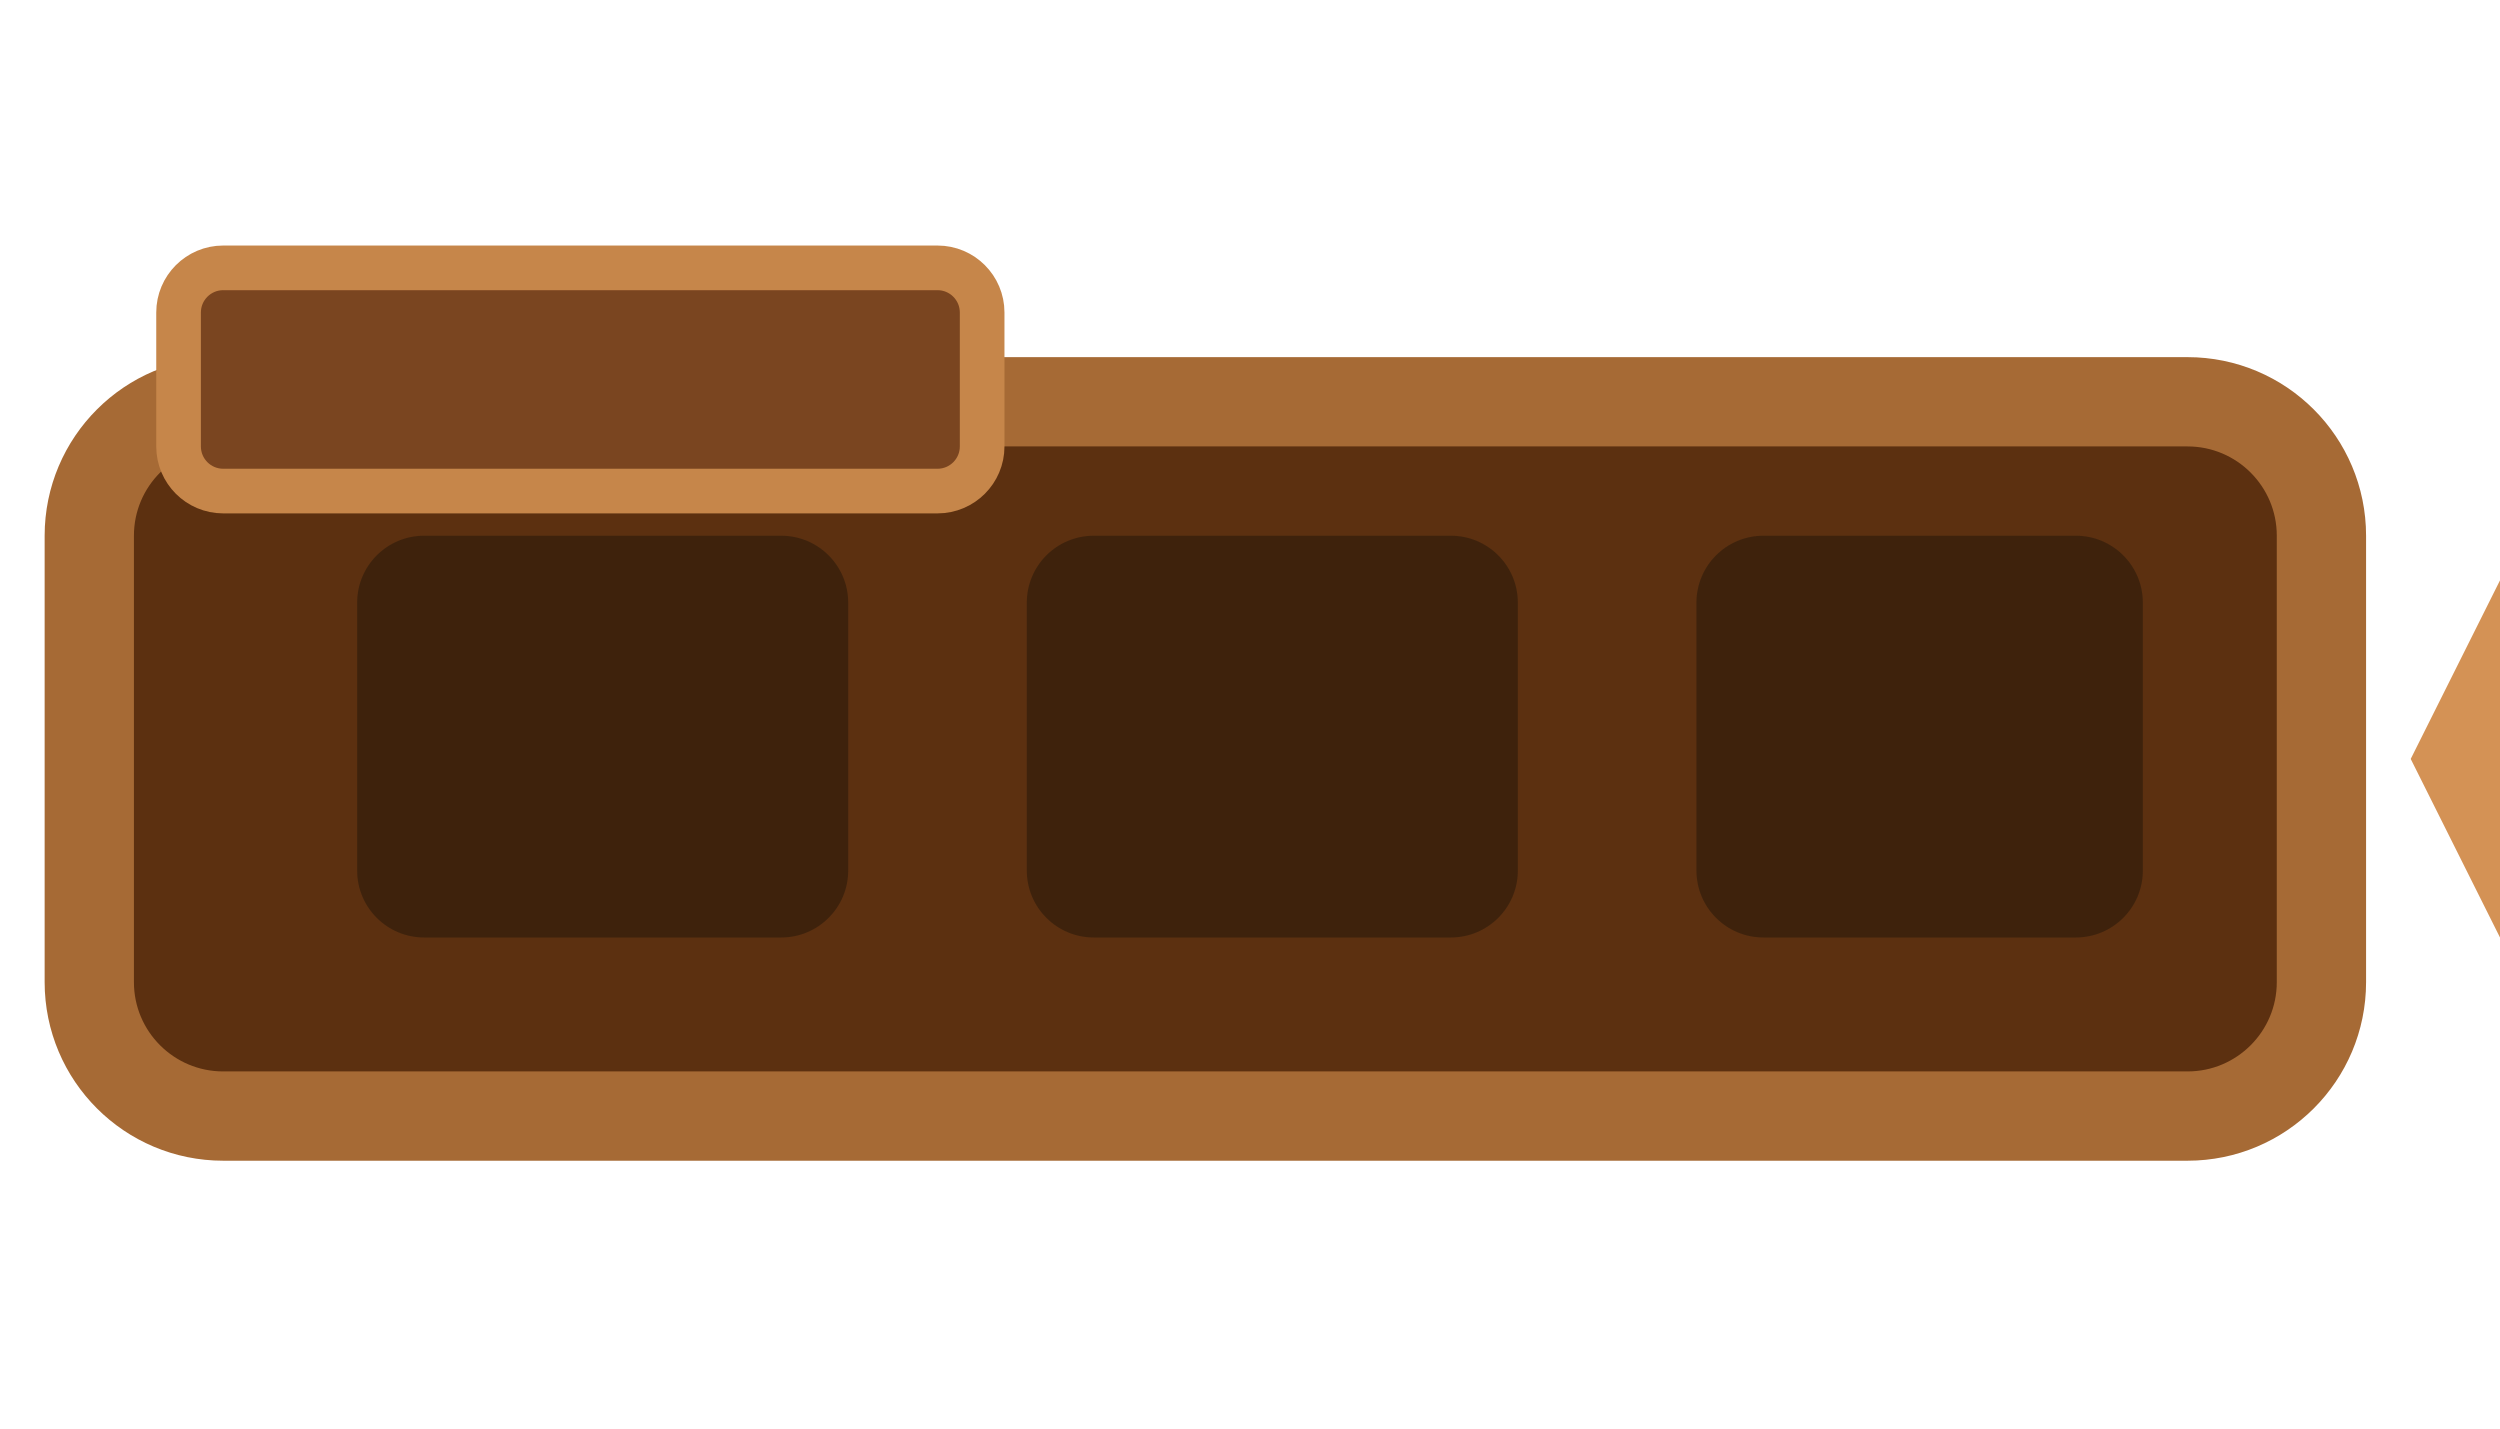
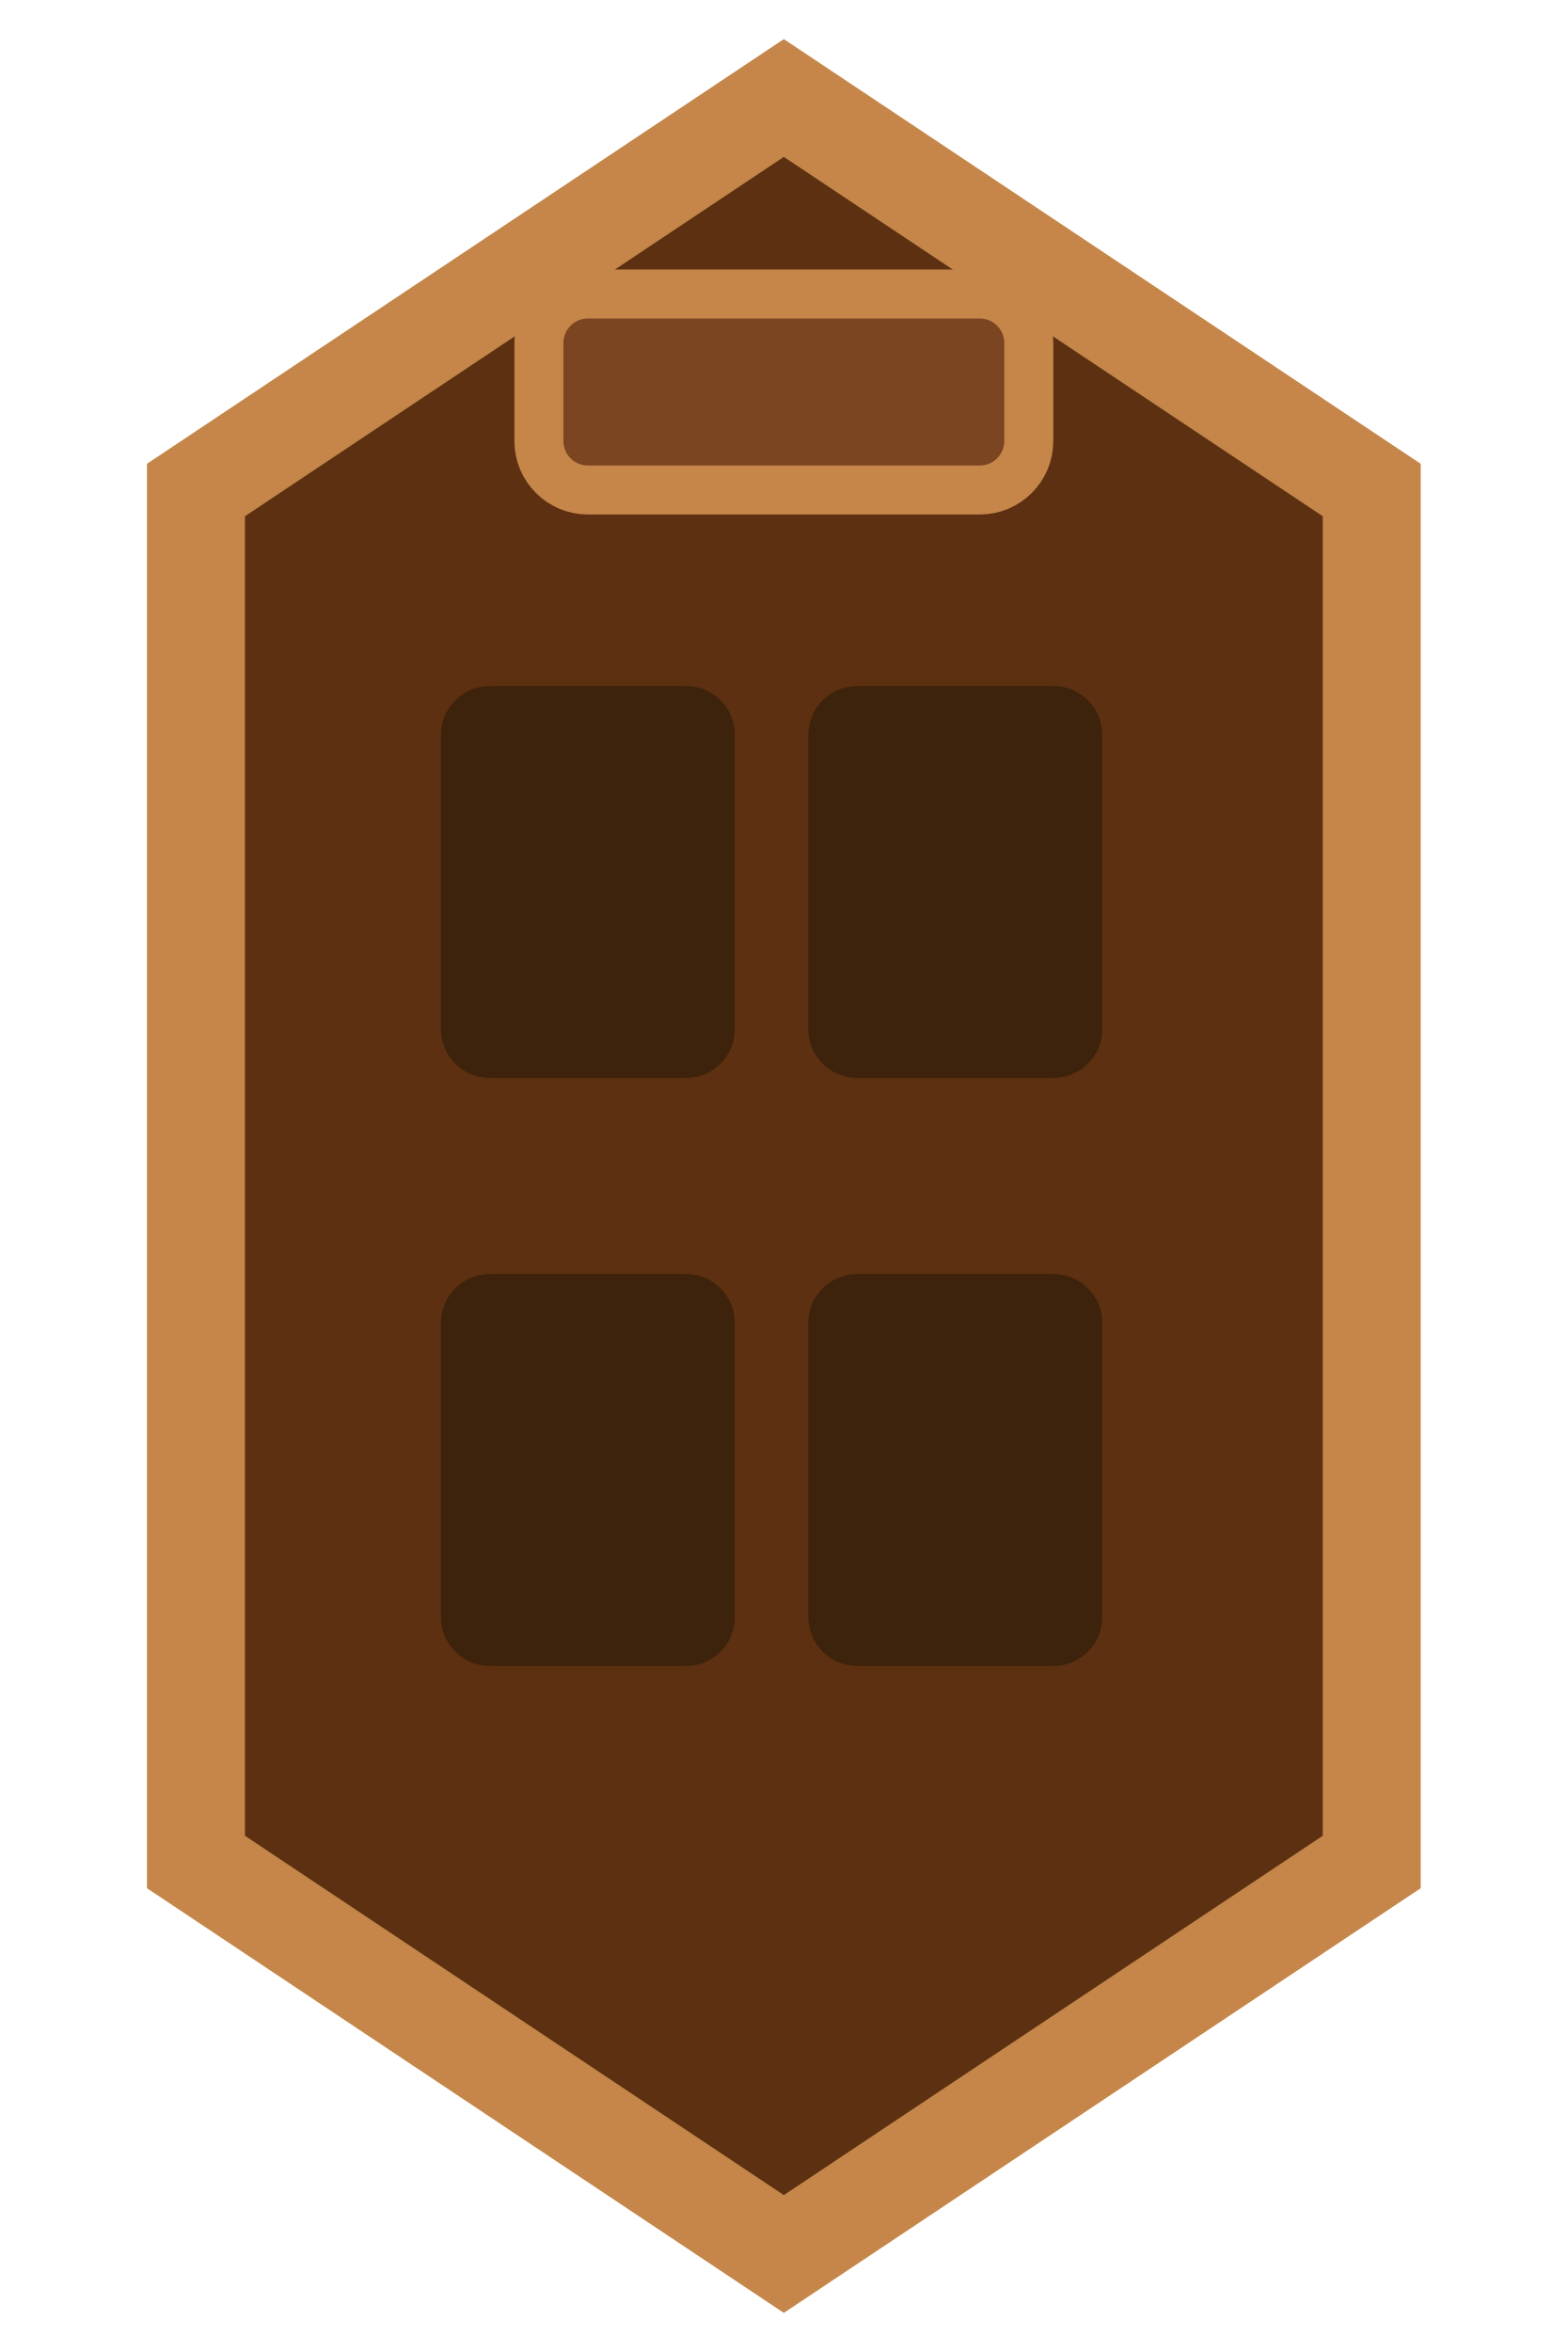
- <svg xmlns="http://www.w3.org/2000/svg" width="56" height="32" viewBox="0 0 56 32">
-   <rect x="2" y="9" width="50" height="16" rx="3" fill="#5C3010" stroke="#A66A35" stroke-width="2" />
-   <rect x="8" y="12" width="11" height="9" rx="1.5" fill="#3D220C" opacity="0.95" />
-   <rect x="23" y="12" width="11" height="9" rx="1.5" fill="#3D220C" opacity="0.95" />
-   <rect x="38" y="12" width="10" height="9" rx="1.5" fill="#3D220C" opacity="0.95" />
-   <rect x="4" y="6" width="18" height="5" rx="1" fill="#7A4520" stroke="#C6864A" stroke-width="1" />
-   <polygon points="54,17 56,13 56,21" fill="#D49255" />
+ <svg xmlns="http://www.w3.org/2000/svg" width="32" height="48" viewBox="0 0 32 48">
+   <polygon points="16,2 28,10 28,38 16,46 4,38 4,10" fill="#5C3010" stroke="#C6864A" stroke-width="2" />
+   <rect x="9" y="14" width="6" height="8" rx="1" fill="#3D220C" />
+   <rect x="16.5" y="14" width="6" height="8" rx="1" fill="#3D220C" />
+   <rect x="9" y="26" width="6" height="8" rx="1" fill="#3D220C" />
+   <rect x="16.5" y="26" width="6" height="8" rx="1" fill="#3D220C" />
+   <rect x="11" y="6" width="10" height="4" rx="1" fill="#7A4520" stroke="#C6864A" stroke-width="1" />
</svg>
